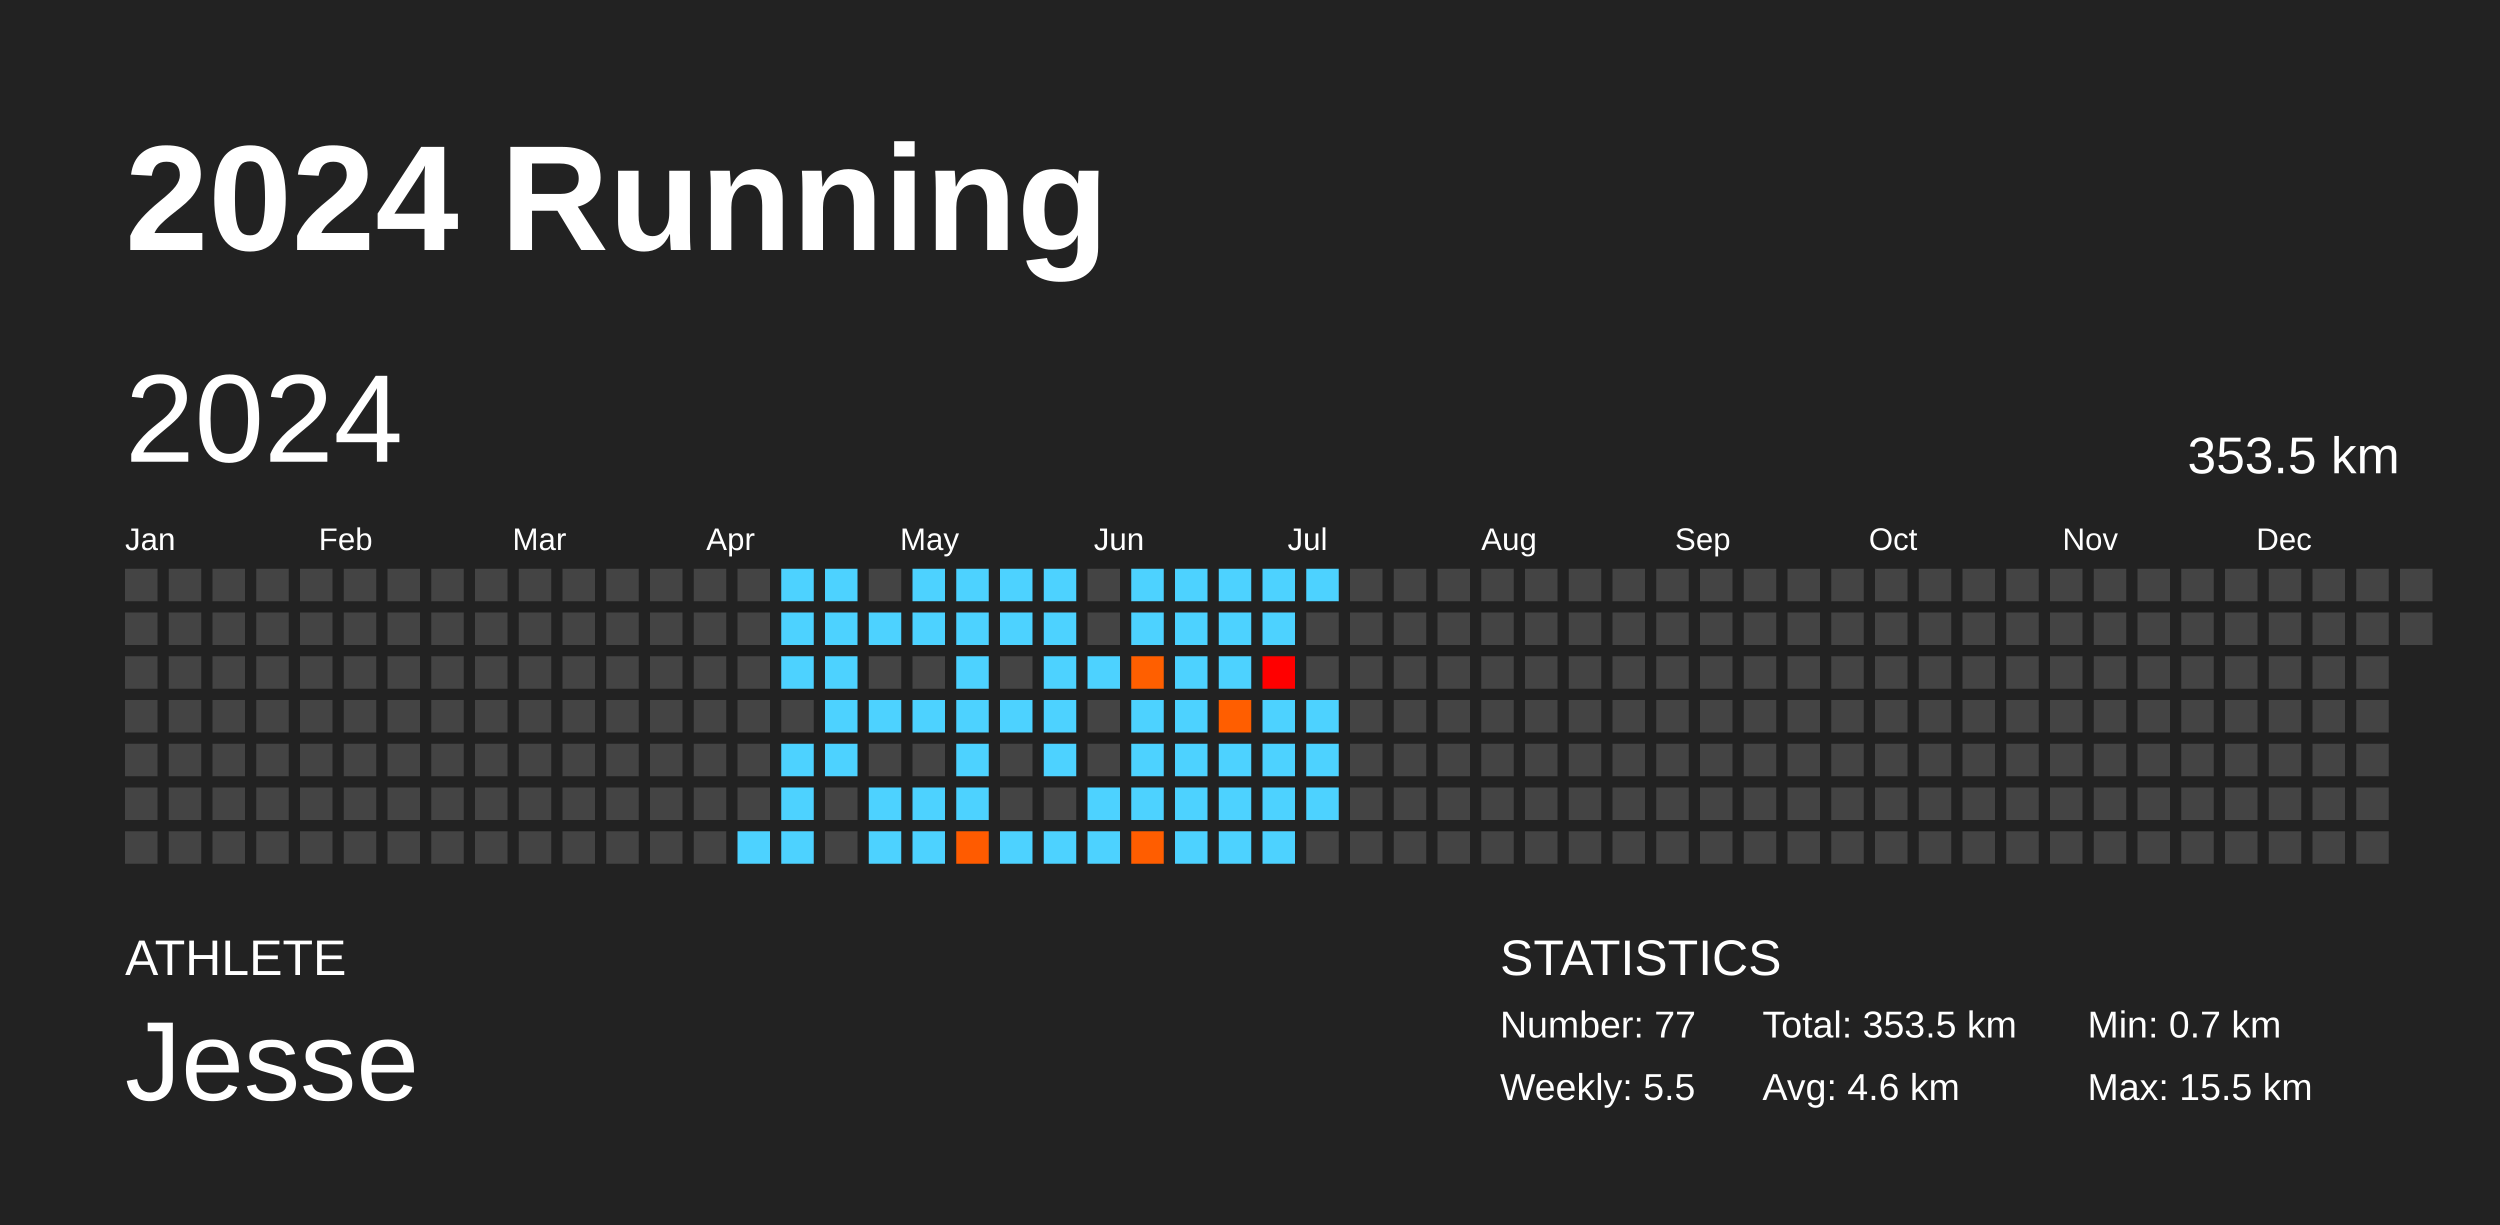
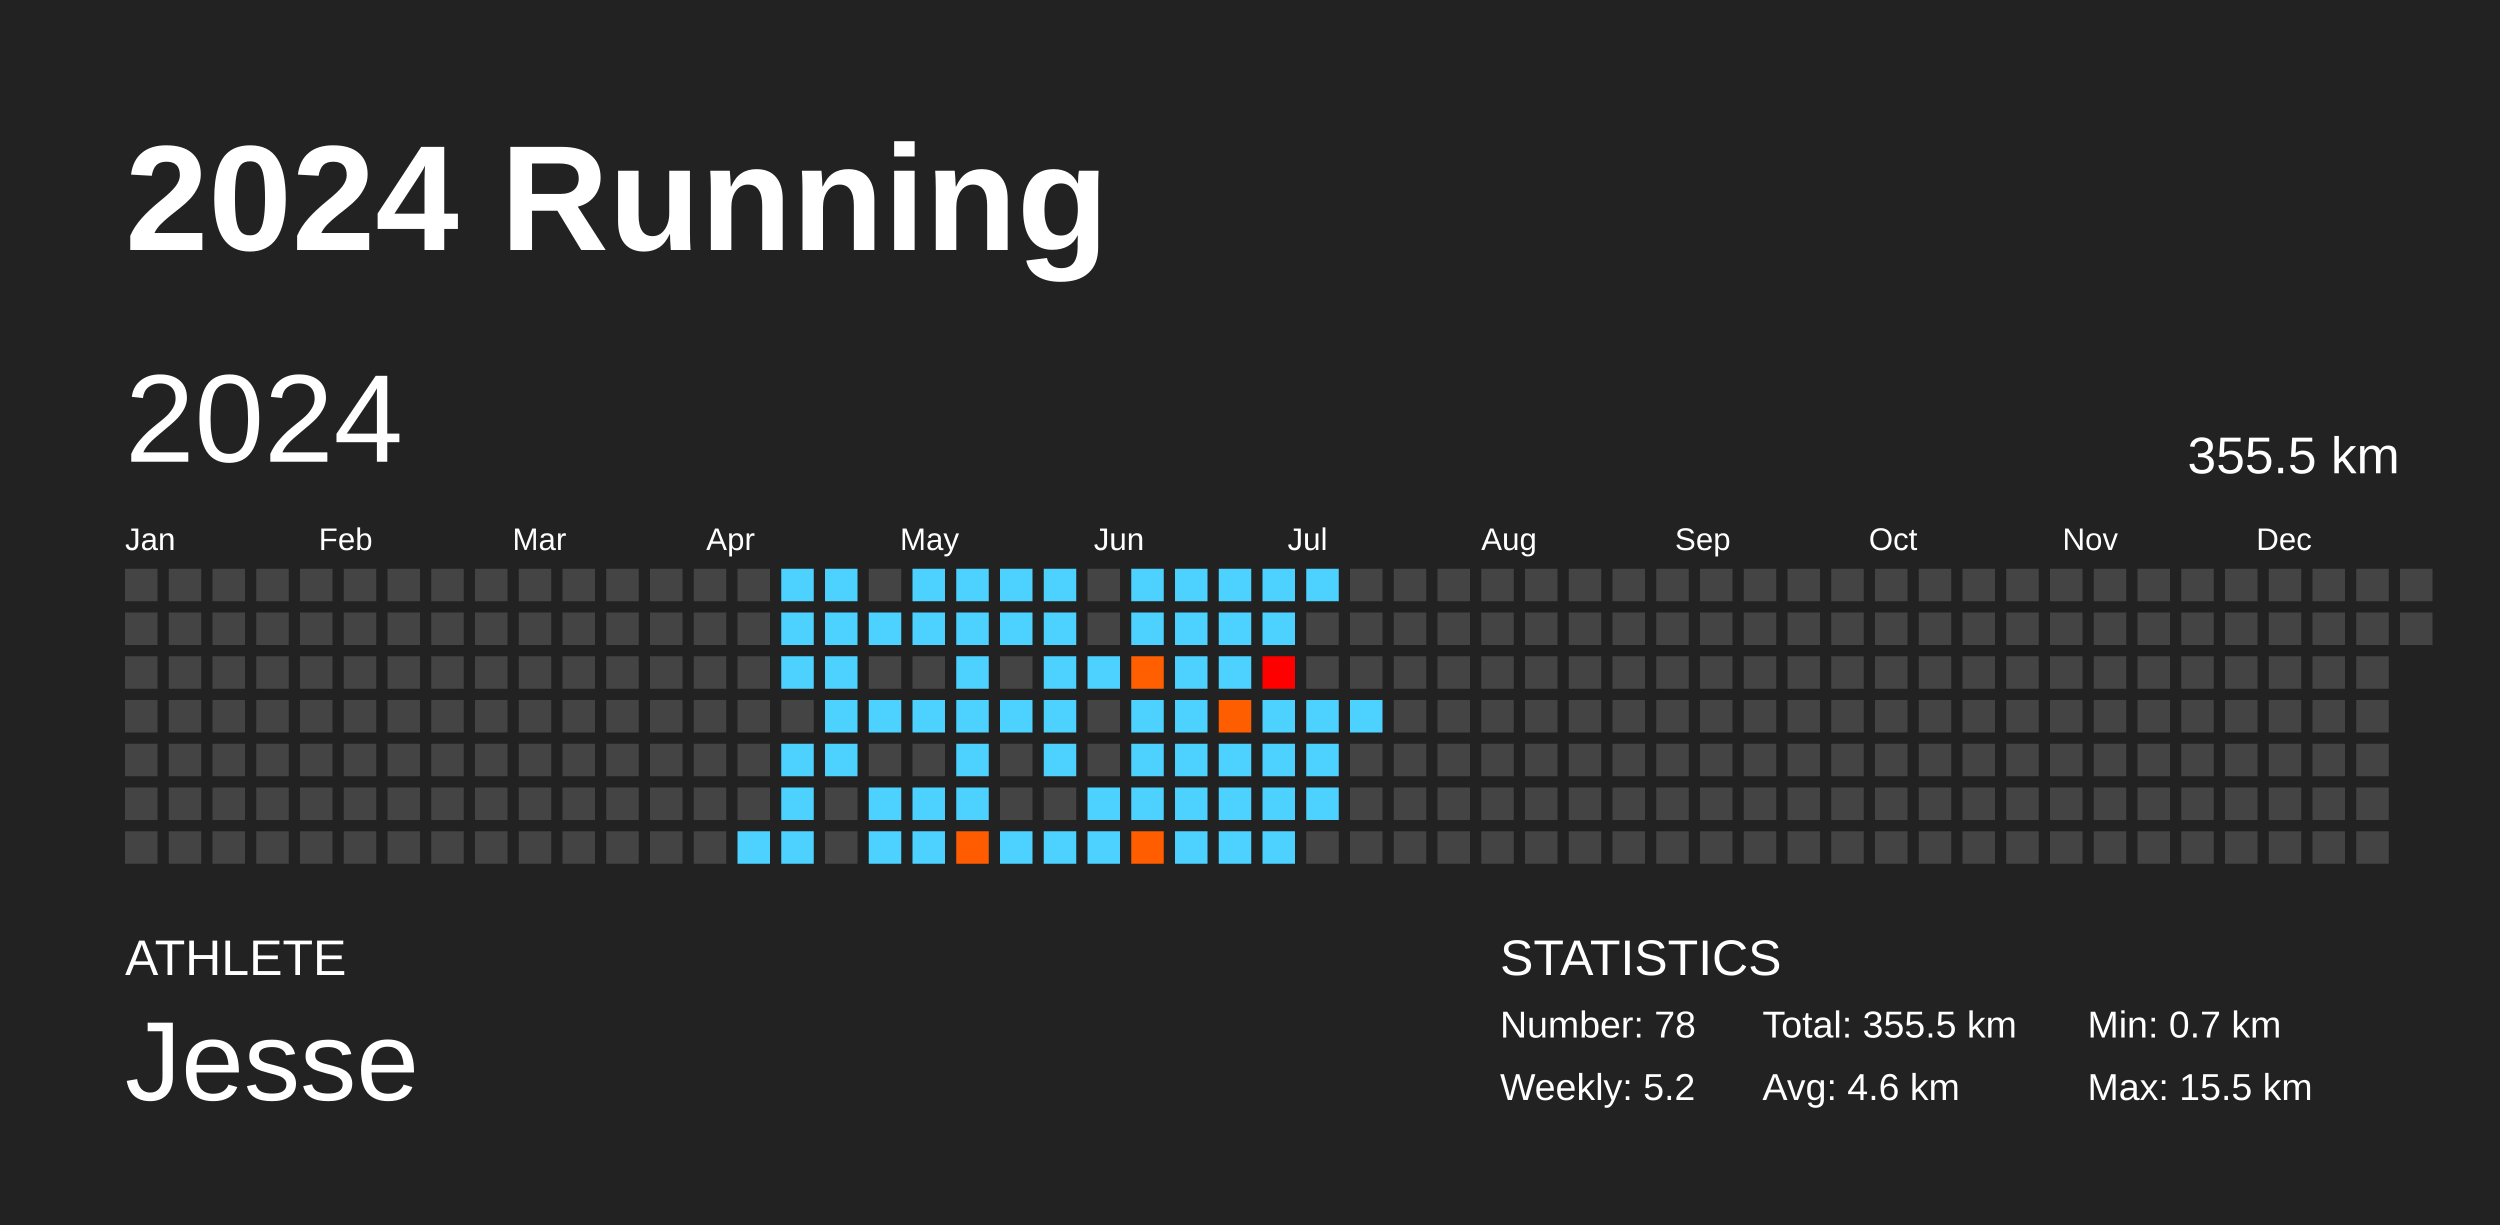
<svg xmlns="http://www.w3.org/2000/svg" baseProfile="full" height="98mm" version="1.1" viewBox="0,0,200,98" width="200mm">
  <defs />
  <rect fill="#222222" height="98" width="200" x="0" y="0" />
  <text fill="#FFFFFF" style="font-size:12px; font-family:Arial; font-weight:bold;" x="10" y="20">2024 Running</text>
  <text fill="#FFFFFF" style="font-size:4px; font-family:Arial" x="10" y="78">ATHLETE</text>
  <text fill="#FFFFFF" style="font-size:9px; font-family:Arial" x="10" y="88">Jesse</text>
  <text fill="#FFFFFF" style="font-size:4px; font-family:Arial" x="120" y="78">STATISTICS</text>
-   <text fill="#FFFFFF" style="font-size:3px; font-family:Arial" x="120" y="83">Number: 77</text>
-   <text fill="#FFFFFF" style="font-size:3px; font-family:Arial" x="120" y="88">Weekly: 5.5</text>
-   <text fill="#FFFFFF" style="font-size:3px; font-family:Arial" x="141" y="83">Total: 353.5 km</text>
+   <text fill="#FFFFFF" style="font-size:3px; font-family:Arial" x="120" y="83">Number: 78</text>
+   <text fill="#FFFFFF" style="font-size:3px; font-family:Arial" x="120" y="88">Weekly: 5.2</text>
+   <text fill="#FFFFFF" style="font-size:3px; font-family:Arial" x="141" y="83">Total: 355.5 km</text>
  <text fill="#FFFFFF" style="font-size:3px; font-family:Arial" x="141" y="88">Avg: 4.6 km</text>
  <text fill="#FFFFFF" style="font-size:3px; font-family:Arial" x="167" y="83">Min: 0.7 km</text>
  <text fill="#FFFFFF" style="font-size:3px; font-family:Arial" x="167" y="88">Max: 15.5 km</text>
  <text dominant-baseline="hanging" fill="#FFFFFF" style="font-size:10.0px; font-family:Arial;" x="10" y="30">2024</text>
-   <text dominant-baseline="hanging" fill="#FFFFFF" style="font-size:4.125px; font-family:Arial;" x="175" y="35">353.5 km</text>
+   <text dominant-baseline="hanging" fill="#FFFFFF" style="font-size:4.125px; font-family:Arial;" x="175" y="35">355.5 km</text>
  <text fill="#FFFFFF" style="font-size:2.5px; font-family:Arial" x="10.0" y="44">Jan</text>
  <text fill="#FFFFFF" style="font-size:2.5px; font-family:Arial" x="25.5" y="44">Feb</text>
  <text fill="#FFFFFF" style="font-size:2.5px; font-family:Arial" x="41.0" y="44">Mar</text>
  <text fill="#FFFFFF" style="font-size:2.5px; font-family:Arial" x="56.5" y="44">Apr</text>
  <text fill="#FFFFFF" style="font-size:2.5px; font-family:Arial" x="72.0" y="44">May</text>
  <text fill="#FFFFFF" style="font-size:2.5px; font-family:Arial" x="87.5" y="44">Jun</text>
  <text fill="#FFFFFF" style="font-size:2.5px; font-family:Arial" x="103.0" y="44">Jul</text>
  <text fill="#FFFFFF" style="font-size:2.5px; font-family:Arial" x="118.5" y="44">Aug</text>
  <text fill="#FFFFFF" style="font-size:2.5px; font-family:Arial" x="134.0" y="44">Sep</text>
  <text fill="#FFFFFF" style="font-size:2.5px; font-family:Arial" x="149.5" y="44">Oct</text>
  <text fill="#FFFFFF" style="font-size:2.5px; font-family:Arial" x="165.0" y="44">Nov</text>
  <text fill="#FFFFFF" style="font-size:2.5px; font-family:Arial" x="180.5" y="44">Dec</text>
  <rect fill="#444444" height="2.6" width="2.6" x="10.0" y="45.5" />
  <rect fill="#444444" height="2.6" width="2.6" x="10.0" y="49.0" />
  <rect fill="#444444" height="2.6" width="2.6" x="10.0" y="52.5" />
  <rect fill="#444444" height="2.6" width="2.6" x="10.0" y="56.0" />
  <rect fill="#444444" height="2.6" width="2.6" x="10.0" y="59.5" />
  <rect fill="#444444" height="2.6" width="2.6" x="10.0" y="63.0" />
  <rect fill="#444444" height="2.6" width="2.6" x="10.0" y="66.5" />
  <rect fill="#444444" height="2.6" width="2.6" x="13.5" y="45.5" />
  <rect fill="#444444" height="2.6" width="2.6" x="13.5" y="49.0" />
  <rect fill="#444444" height="2.6" width="2.6" x="13.5" y="52.5" />
  <rect fill="#444444" height="2.6" width="2.6" x="13.5" y="56.0" />
  <rect fill="#444444" height="2.6" width="2.6" x="13.5" y="59.5" />
  <rect fill="#444444" height="2.6" width="2.6" x="13.5" y="63.0" />
  <rect fill="#444444" height="2.6" width="2.6" x="13.5" y="66.5" />
  <rect fill="#444444" height="2.6" width="2.6" x="17.0" y="45.5" />
  <rect fill="#444444" height="2.6" width="2.6" x="17.0" y="49.0" />
  <rect fill="#444444" height="2.6" width="2.6" x="17.0" y="52.5" />
  <rect fill="#444444" height="2.6" width="2.6" x="17.0" y="56.0" />
  <rect fill="#444444" height="2.6" width="2.6" x="17.0" y="59.5" />
  <rect fill="#444444" height="2.6" width="2.6" x="17.0" y="63.0" />
  <rect fill="#444444" height="2.6" width="2.6" x="17.0" y="66.5" />
  <rect fill="#444444" height="2.6" width="2.6" x="20.5" y="45.5" />
  <rect fill="#444444" height="2.6" width="2.6" x="20.5" y="49.0" />
  <rect fill="#444444" height="2.6" width="2.6" x="20.5" y="52.5" />
  <rect fill="#444444" height="2.6" width="2.6" x="20.5" y="56.0" />
  <rect fill="#444444" height="2.6" width="2.6" x="20.5" y="59.5" />
  <rect fill="#444444" height="2.6" width="2.6" x="20.5" y="63.0" />
  <rect fill="#444444" height="2.6" width="2.6" x="20.5" y="66.5" />
  <rect fill="#444444" height="2.6" width="2.6" x="24.0" y="45.5" />
  <rect fill="#444444" height="2.6" width="2.6" x="24.0" y="49.0" />
  <rect fill="#444444" height="2.6" width="2.6" x="24.0" y="52.5" />
  <rect fill="#444444" height="2.6" width="2.6" x="24.0" y="56.0" />
  <rect fill="#444444" height="2.6" width="2.6" x="24.0" y="59.5" />
  <rect fill="#444444" height="2.6" width="2.6" x="24.0" y="63.0" />
  <rect fill="#444444" height="2.6" width="2.6" x="24.0" y="66.5" />
  <rect fill="#444444" height="2.6" width="2.6" x="27.5" y="45.5" />
  <rect fill="#444444" height="2.6" width="2.6" x="27.5" y="49.0" />
  <rect fill="#444444" height="2.6" width="2.6" x="27.5" y="52.5" />
  <rect fill="#444444" height="2.6" width="2.6" x="27.5" y="56.0" />
  <rect fill="#444444" height="2.6" width="2.6" x="27.5" y="59.5" />
  <rect fill="#444444" height="2.6" width="2.6" x="27.5" y="63.0" />
  <rect fill="#444444" height="2.6" width="2.6" x="27.5" y="66.5" />
  <rect fill="#444444" height="2.6" width="2.6" x="31.0" y="45.5" />
  <rect fill="#444444" height="2.6" width="2.6" x="31.0" y="49.0" />
  <rect fill="#444444" height="2.6" width="2.6" x="31.0" y="52.5" />
  <rect fill="#444444" height="2.6" width="2.6" x="31.0" y="56.0" />
  <rect fill="#444444" height="2.6" width="2.6" x="31.0" y="59.5" />
  <rect fill="#444444" height="2.6" width="2.6" x="31.0" y="63.0" />
  <rect fill="#444444" height="2.6" width="2.6" x="31.0" y="66.5" />
  <rect fill="#444444" height="2.6" width="2.6" x="34.5" y="45.5" />
  <rect fill="#444444" height="2.6" width="2.6" x="34.5" y="49.0" />
  <rect fill="#444444" height="2.6" width="2.6" x="34.5" y="52.5" />
  <rect fill="#444444" height="2.6" width="2.6" x="34.5" y="56.0" />
  <rect fill="#444444" height="2.6" width="2.6" x="34.5" y="59.5" />
  <rect fill="#444444" height="2.6" width="2.6" x="34.5" y="63.0" />
  <rect fill="#444444" height="2.6" width="2.6" x="34.5" y="66.5" />
  <rect fill="#444444" height="2.6" width="2.6" x="38.0" y="45.5" />
  <rect fill="#444444" height="2.6" width="2.6" x="38.0" y="49.0" />
  <rect fill="#444444" height="2.6" width="2.6" x="38.0" y="52.5" />
  <rect fill="#444444" height="2.6" width="2.6" x="38.0" y="56.0" />
  <rect fill="#444444" height="2.6" width="2.6" x="38.0" y="59.5" />
  <rect fill="#444444" height="2.6" width="2.6" x="38.0" y="63.0" />
  <rect fill="#444444" height="2.6" width="2.6" x="38.0" y="66.5" />
  <rect fill="#444444" height="2.6" width="2.6" x="41.5" y="45.5" />
  <rect fill="#444444" height="2.6" width="2.6" x="41.5" y="49.0" />
  <rect fill="#444444" height="2.6" width="2.6" x="41.5" y="52.5" />
  <rect fill="#444444" height="2.6" width="2.6" x="41.5" y="56.0" />
  <rect fill="#444444" height="2.6" width="2.6" x="41.5" y="59.5" />
  <rect fill="#444444" height="2.6" width="2.6" x="41.5" y="63.0" />
  <rect fill="#444444" height="2.6" width="2.6" x="41.5" y="66.5" />
  <rect fill="#444444" height="2.6" width="2.6" x="45.0" y="45.5" />
  <rect fill="#444444" height="2.6" width="2.6" x="45.0" y="49.0" />
  <rect fill="#444444" height="2.6" width="2.6" x="45.0" y="52.5" />
  <rect fill="#444444" height="2.6" width="2.6" x="45.0" y="56.0" />
  <rect fill="#444444" height="2.6" width="2.6" x="45.0" y="59.5" />
  <rect fill="#444444" height="2.6" width="2.6" x="45.0" y="63.0" />
  <rect fill="#444444" height="2.6" width="2.6" x="45.0" y="66.5" />
  <rect fill="#444444" height="2.6" width="2.6" x="48.5" y="45.5" />
  <rect fill="#444444" height="2.6" width="2.6" x="48.5" y="49.0" />
  <rect fill="#444444" height="2.6" width="2.6" x="48.5" y="52.5" />
  <rect fill="#444444" height="2.6" width="2.6" x="48.5" y="56.0" />
  <rect fill="#444444" height="2.6" width="2.6" x="48.5" y="59.5" />
  <rect fill="#444444" height="2.6" width="2.6" x="48.5" y="63.0" />
  <rect fill="#444444" height="2.6" width="2.6" x="48.5" y="66.5" />
  <rect fill="#444444" height="2.6" width="2.6" x="52.0" y="45.5" />
  <rect fill="#444444" height="2.6" width="2.6" x="52.0" y="49.0" />
  <rect fill="#444444" height="2.6" width="2.6" x="52.0" y="52.5" />
  <rect fill="#444444" height="2.6" width="2.6" x="52.0" y="56.0" />
  <rect fill="#444444" height="2.6" width="2.6" x="52.0" y="59.5" />
  <rect fill="#444444" height="2.6" width="2.6" x="52.0" y="63.0" />
  <rect fill="#444444" height="2.6" width="2.6" x="52.0" y="66.5" />
  <rect fill="#444444" height="2.6" width="2.6" x="55.5" y="45.5" />
  <rect fill="#444444" height="2.6" width="2.6" x="55.5" y="49.0" />
  <rect fill="#444444" height="2.6" width="2.6" x="55.5" y="52.5" />
  <rect fill="#444444" height="2.6" width="2.6" x="55.5" y="56.0" />
  <rect fill="#444444" height="2.6" width="2.6" x="55.5" y="59.5" />
  <rect fill="#444444" height="2.6" width="2.6" x="55.5" y="63.0" />
  <rect fill="#444444" height="2.6" width="2.6" x="55.5" y="66.5" />
  <rect fill="#444444" height="2.6" width="2.6" x="59.0" y="45.5" />
  <rect fill="#444444" height="2.6" width="2.6" x="59.0" y="49.0" />
  <rect fill="#444444" height="2.6" width="2.6" x="59.0" y="52.5" />
  <rect fill="#444444" height="2.6" width="2.6" x="59.0" y="56.0" />
  <rect fill="#444444" height="2.6" width="2.6" x="59.0" y="59.5" />
  <rect fill="#444444" height="2.6" width="2.6" x="59.0" y="63.0" />
  <rect fill="#4dd2ff" height="2.6" width="2.6" x="59.0" y="66.5" />
  <rect fill="#4dd2ff" height="2.6" width="2.6" x="62.5" y="45.5" />
  <rect fill="#4dd2ff" height="2.6" width="2.6" x="62.5" y="49.0" />
  <rect fill="#4dd2ff" height="2.6" width="2.6" x="62.5" y="52.5" />
  <rect fill="#444444" height="2.6" width="2.6" x="62.5" y="56.0" />
  <rect fill="#4dd2ff" height="2.6" width="2.6" x="62.5" y="59.5" />
  <rect fill="#4dd2ff" height="2.6" width="2.6" x="62.5" y="63.0" />
  <rect fill="#4dd2ff" height="2.6" width="2.6" x="62.5" y="66.5" />
  <rect fill="#4dd2ff" height="2.6" width="2.6" x="66.0" y="45.5" />
  <rect fill="#4dd2ff" height="2.6" width="2.6" x="66.0" y="49.0" />
  <rect fill="#4dd2ff" height="2.6" width="2.6" x="66.0" y="52.5" />
  <rect fill="#4dd2ff" height="2.6" width="2.6" x="66.0" y="56.0" />
  <rect fill="#4dd2ff" height="2.6" width="2.6" x="66.0" y="59.5" />
  <rect fill="#444444" height="2.6" width="2.6" x="66.0" y="63.0" />
  <rect fill="#444444" height="2.6" width="2.6" x="66.0" y="66.5" />
  <rect fill="#444444" height="2.6" width="2.6" x="69.5" y="45.5" />
  <rect fill="#4dd2ff" height="2.6" width="2.6" x="69.5" y="49.0" />
  <rect fill="#444444" height="2.6" width="2.6" x="69.5" y="52.5" />
  <rect fill="#4dd2ff" height="2.6" width="2.6" x="69.5" y="56.0" />
  <rect fill="#444444" height="2.6" width="2.6" x="69.5" y="59.5" />
  <rect fill="#4dd2ff" height="2.6" width="2.6" x="69.5" y="63.0" />
  <rect fill="#4dd2ff" height="2.6" width="2.6" x="69.5" y="66.5" />
  <rect fill="#4dd2ff" height="2.6" width="2.6" x="73.0" y="45.5" />
  <rect fill="#4dd2ff" height="2.6" width="2.6" x="73.0" y="49.0" />
  <rect fill="#444444" height="2.6" width="2.6" x="73.0" y="52.5" />
  <rect fill="#4dd2ff" height="2.6" width="2.6" x="73.0" y="56.0" />
  <rect fill="#444444" height="2.6" width="2.6" x="73.0" y="59.5" />
  <rect fill="#4dd2ff" height="2.6" width="2.6" x="73.0" y="63.0" />
  <rect fill="#4dd2ff" height="2.6" width="2.6" x="73.0" y="66.5" />
  <rect fill="#4dd2ff" height="2.6" width="2.6" x="76.5" y="45.5" />
  <rect fill="#4dd2ff" height="2.6" width="2.6" x="76.5" y="49.0" />
  <rect fill="#4dd2ff" height="2.6" width="2.6" x="76.5" y="52.5" />
  <rect fill="#4dd2ff" height="2.6" width="2.6" x="76.5" y="56.0" />
  <rect fill="#4dd2ff" height="2.6" width="2.6" x="76.5" y="59.5" />
  <rect fill="#4dd2ff" height="2.6" width="2.6" x="76.5" y="63.0" />
  <rect fill="#ff5b00" height="2.6" width="2.6" x="76.5" y="66.5" />
  <rect fill="#4dd2ff" height="2.6" width="2.6" x="80.0" y="45.5" />
  <rect fill="#4dd2ff" height="2.6" width="2.6" x="80.0" y="49.0" />
  <rect fill="#444444" height="2.6" width="2.6" x="80.0" y="52.5" />
  <rect fill="#4dd2ff" height="2.6" width="2.6" x="80.0" y="56.0" />
  <rect fill="#444444" height="2.6" width="2.6" x="80.0" y="59.5" />
  <rect fill="#444444" height="2.6" width="2.6" x="80.0" y="63.0" />
  <rect fill="#4dd2ff" height="2.6" width="2.6" x="80.0" y="66.5" />
  <rect fill="#4dd2ff" height="2.6" width="2.6" x="83.5" y="45.5" />
  <rect fill="#4dd2ff" height="2.6" width="2.6" x="83.5" y="49.0" />
  <rect fill="#4dd2ff" height="2.6" width="2.6" x="83.5" y="52.5" />
  <rect fill="#4dd2ff" height="2.6" width="2.6" x="83.5" y="56.0" />
  <rect fill="#4dd2ff" height="2.6" width="2.6" x="83.5" y="59.5" />
  <rect fill="#444444" height="2.6" width="2.6" x="83.5" y="63.0" />
  <rect fill="#4dd2ff" height="2.6" width="2.6" x="83.5" y="66.5" />
  <rect fill="#444444" height="2.6" width="2.6" x="87.0" y="45.5" />
  <rect fill="#444444" height="2.6" width="2.6" x="87.0" y="49.0" />
  <rect fill="#4dd2ff" height="2.6" width="2.6" x="87.0" y="52.5" />
  <rect fill="#444444" height="2.6" width="2.6" x="87.0" y="56.0" />
  <rect fill="#444444" height="2.6" width="2.6" x="87.0" y="59.5" />
  <rect fill="#4dd2ff" height="2.6" width="2.6" x="87.0" y="63.0" />
  <rect fill="#4dd2ff" height="2.6" width="2.6" x="87.0" y="66.5" />
  <rect fill="#4dd2ff" height="2.6" width="2.6" x="90.5" y="45.5" />
  <rect fill="#4dd2ff" height="2.6" width="2.6" x="90.5" y="49.0" />
  <rect fill="#ff5f00" height="2.6" width="2.6" x="90.5" y="52.5" />
  <rect fill="#4dd2ff" height="2.6" width="2.6" x="90.5" y="56.0" />
  <rect fill="#4dd2ff" height="2.6" width="2.6" x="90.5" y="59.5" />
  <rect fill="#4dd2ff" height="2.6" width="2.6" x="90.5" y="63.0" />
  <rect fill="#ff5d00" height="2.6" width="2.6" x="90.5" y="66.5" />
  <rect fill="#4dd2ff" height="2.6" width="2.6" x="94.0" y="45.5" />
  <rect fill="#4dd2ff" height="2.6" width="2.6" x="94.0" y="49.0" />
  <rect fill="#4dd2ff" height="2.6" width="2.6" x="94.0" y="52.5" />
  <rect fill="#4dd2ff" height="2.6" width="2.6" x="94.0" y="56.0" />
  <rect fill="#4dd2ff" height="2.6" width="2.6" x="94.0" y="59.5" />
  <rect fill="#4dd2ff" height="2.6" width="2.6" x="94.0" y="63.0" />
  <rect fill="#4dd2ff" height="2.6" width="2.6" x="94.0" y="66.5" />
  <rect fill="#4dd2ff" height="2.6" width="2.6" x="97.5" y="45.5" />
  <rect fill="#4dd2ff" height="2.6" width="2.6" x="97.5" y="49.0" />
  <rect fill="#4dd2ff" height="2.6" width="2.6" x="97.5" y="52.5" />
  <rect fill="#ff5e00" height="2.6" width="2.6" x="97.5" y="56.0" />
  <rect fill="#4dd2ff" height="2.6" width="2.6" x="97.5" y="59.5" />
  <rect fill="#4dd2ff" height="2.6" width="2.6" x="97.5" y="63.0" />
  <rect fill="#4dd2ff" height="2.6" width="2.6" x="97.5" y="66.5" />
  <rect fill="#4dd2ff" height="2.6" width="2.6" x="101.0" y="45.5" />
  <rect fill="#4dd2ff" height="2.6" width="2.6" x="101.0" y="49.0" />
  <rect fill="#ff0000" height="2.6" width="2.6" x="101.0" y="52.5" />
  <rect fill="#4dd2ff" height="2.6" width="2.6" x="101.0" y="56.0" />
  <rect fill="#4dd2ff" height="2.6" width="2.6" x="101.0" y="59.5" />
  <rect fill="#4dd2ff" height="2.6" width="2.6" x="101.0" y="63.0" />
  <rect fill="#4dd2ff" height="2.6" width="2.6" x="101.0" y="66.5" />
  <rect fill="#4dd2ff" height="2.6" width="2.6" x="104.5" y="45.5" />
  <rect fill="#444444" height="2.6" width="2.6" x="104.5" y="49.0" />
  <rect fill="#444444" height="2.6" width="2.6" x="104.5" y="52.5" />
  <rect fill="#4dd2ff" height="2.6" width="2.6" x="104.5" y="56.0" />
  <rect fill="#4dd2ff" height="2.6" width="2.6" x="104.5" y="59.5" />
  <rect fill="#4dd2ff" height="2.6" width="2.6" x="104.5" y="63.0" />
  <rect fill="#444444" height="2.6" width="2.6" x="104.5" y="66.5" />
  <rect fill="#444444" height="2.6" width="2.6" x="108.0" y="45.5" />
  <rect fill="#444444" height="2.6" width="2.6" x="108.0" y="49.0" />
  <rect fill="#444444" height="2.6" width="2.6" x="108.0" y="52.5" />
-   <rect fill="#444444" height="2.6" width="2.6" x="108.0" y="56.0" />
+   <rect fill="#4dd2ff" height="2.6" width="2.6" x="108.0" y="56.0" />
  <rect fill="#444444" height="2.6" width="2.6" x="108.0" y="59.5" />
  <rect fill="#444444" height="2.6" width="2.6" x="108.0" y="63.0" />
  <rect fill="#444444" height="2.6" width="2.6" x="108.0" y="66.5" />
  <rect fill="#444444" height="2.6" width="2.6" x="111.5" y="45.5" />
  <rect fill="#444444" height="2.6" width="2.6" x="111.5" y="49.0" />
  <rect fill="#444444" height="2.6" width="2.6" x="111.5" y="52.5" />
  <rect fill="#444444" height="2.6" width="2.6" x="111.5" y="56.0" />
  <rect fill="#444444" height="2.6" width="2.6" x="111.5" y="59.5" />
  <rect fill="#444444" height="2.6" width="2.6" x="111.5" y="63.0" />
  <rect fill="#444444" height="2.6" width="2.6" x="111.5" y="66.5" />
  <rect fill="#444444" height="2.6" width="2.6" x="115.0" y="45.5" />
  <rect fill="#444444" height="2.6" width="2.6" x="115.0" y="49.0" />
  <rect fill="#444444" height="2.6" width="2.6" x="115.0" y="52.5" />
  <rect fill="#444444" height="2.6" width="2.6" x="115.0" y="56.0" />
  <rect fill="#444444" height="2.6" width="2.6" x="115.0" y="59.5" />
  <rect fill="#444444" height="2.6" width="2.6" x="115.0" y="63.0" />
  <rect fill="#444444" height="2.6" width="2.6" x="115.0" y="66.5" />
  <rect fill="#444444" height="2.6" width="2.6" x="118.5" y="45.5" />
  <rect fill="#444444" height="2.6" width="2.6" x="118.5" y="49.0" />
  <rect fill="#444444" height="2.6" width="2.6" x="118.5" y="52.5" />
  <rect fill="#444444" height="2.6" width="2.6" x="118.5" y="56.0" />
  <rect fill="#444444" height="2.6" width="2.6" x="118.5" y="59.5" />
  <rect fill="#444444" height="2.6" width="2.6" x="118.5" y="63.0" />
  <rect fill="#444444" height="2.6" width="2.6" x="118.5" y="66.5" />
  <rect fill="#444444" height="2.6" width="2.6" x="122.0" y="45.5" />
  <rect fill="#444444" height="2.6" width="2.6" x="122.0" y="49.0" />
  <rect fill="#444444" height="2.6" width="2.6" x="122.0" y="52.5" />
  <rect fill="#444444" height="2.6" width="2.6" x="122.0" y="56.0" />
  <rect fill="#444444" height="2.6" width="2.6" x="122.0" y="59.5" />
  <rect fill="#444444" height="2.6" width="2.6" x="122.0" y="63.0" />
  <rect fill="#444444" height="2.6" width="2.6" x="122.0" y="66.5" />
  <rect fill="#444444" height="2.6" width="2.6" x="125.5" y="45.5" />
  <rect fill="#444444" height="2.6" width="2.6" x="125.5" y="49.0" />
  <rect fill="#444444" height="2.6" width="2.6" x="125.5" y="52.5" />
  <rect fill="#444444" height="2.6" width="2.6" x="125.5" y="56.0" />
  <rect fill="#444444" height="2.6" width="2.6" x="125.5" y="59.5" />
  <rect fill="#444444" height="2.6" width="2.6" x="125.5" y="63.0" />
  <rect fill="#444444" height="2.6" width="2.6" x="125.5" y="66.5" />
  <rect fill="#444444" height="2.6" width="2.6" x="129.0" y="45.5" />
  <rect fill="#444444" height="2.6" width="2.6" x="129.0" y="49.0" />
  <rect fill="#444444" height="2.6" width="2.6" x="129.0" y="52.5" />
  <rect fill="#444444" height="2.6" width="2.6" x="129.0" y="56.0" />
  <rect fill="#444444" height="2.6" width="2.6" x="129.0" y="59.5" />
  <rect fill="#444444" height="2.6" width="2.6" x="129.0" y="63.0" />
  <rect fill="#444444" height="2.6" width="2.6" x="129.0" y="66.5" />
  <rect fill="#444444" height="2.6" width="2.6" x="132.5" y="45.5" />
  <rect fill="#444444" height="2.6" width="2.6" x="132.5" y="49.0" />
  <rect fill="#444444" height="2.6" width="2.6" x="132.5" y="52.5" />
  <rect fill="#444444" height="2.6" width="2.6" x="132.5" y="56.0" />
  <rect fill="#444444" height="2.6" width="2.6" x="132.5" y="59.5" />
  <rect fill="#444444" height="2.6" width="2.6" x="132.5" y="63.0" />
  <rect fill="#444444" height="2.6" width="2.6" x="132.5" y="66.5" />
  <rect fill="#444444" height="2.6" width="2.6" x="136.0" y="45.5" />
  <rect fill="#444444" height="2.6" width="2.6" x="136.0" y="49.0" />
  <rect fill="#444444" height="2.6" width="2.6" x="136.0" y="52.5" />
  <rect fill="#444444" height="2.6" width="2.6" x="136.0" y="56.0" />
  <rect fill="#444444" height="2.6" width="2.6" x="136.0" y="59.5" />
  <rect fill="#444444" height="2.6" width="2.6" x="136.0" y="63.0" />
  <rect fill="#444444" height="2.6" width="2.6" x="136.0" y="66.5" />
  <rect fill="#444444" height="2.6" width="2.6" x="139.5" y="45.5" />
  <rect fill="#444444" height="2.6" width="2.6" x="139.5" y="49.0" />
  <rect fill="#444444" height="2.6" width="2.6" x="139.5" y="52.5" />
  <rect fill="#444444" height="2.6" width="2.6" x="139.5" y="56.0" />
  <rect fill="#444444" height="2.6" width="2.6" x="139.5" y="59.5" />
  <rect fill="#444444" height="2.6" width="2.6" x="139.5" y="63.0" />
  <rect fill="#444444" height="2.6" width="2.6" x="139.5" y="66.5" />
  <rect fill="#444444" height="2.6" width="2.6" x="143.0" y="45.5" />
  <rect fill="#444444" height="2.6" width="2.6" x="143.0" y="49.0" />
  <rect fill="#444444" height="2.6" width="2.6" x="143.0" y="52.5" />
  <rect fill="#444444" height="2.6" width="2.6" x="143.0" y="56.0" />
  <rect fill="#444444" height="2.6" width="2.6" x="143.0" y="59.5" />
  <rect fill="#444444" height="2.6" width="2.6" x="143.0" y="63.0" />
  <rect fill="#444444" height="2.6" width="2.6" x="143.0" y="66.5" />
  <rect fill="#444444" height="2.6" width="2.6" x="146.5" y="45.5" />
  <rect fill="#444444" height="2.6" width="2.6" x="146.5" y="49.0" />
  <rect fill="#444444" height="2.6" width="2.6" x="146.5" y="52.5" />
  <rect fill="#444444" height="2.6" width="2.6" x="146.5" y="56.0" />
  <rect fill="#444444" height="2.6" width="2.6" x="146.5" y="59.5" />
  <rect fill="#444444" height="2.6" width="2.6" x="146.5" y="63.0" />
  <rect fill="#444444" height="2.6" width="2.6" x="146.5" y="66.5" />
  <rect fill="#444444" height="2.6" width="2.6" x="150.0" y="45.5" />
  <rect fill="#444444" height="2.6" width="2.6" x="150.0" y="49.0" />
  <rect fill="#444444" height="2.6" width="2.6" x="150.0" y="52.5" />
  <rect fill="#444444" height="2.6" width="2.6" x="150.0" y="56.0" />
  <rect fill="#444444" height="2.6" width="2.6" x="150.0" y="59.5" />
  <rect fill="#444444" height="2.6" width="2.6" x="150.0" y="63.0" />
  <rect fill="#444444" height="2.6" width="2.6" x="150.0" y="66.5" />
  <rect fill="#444444" height="2.6" width="2.6" x="153.5" y="45.5" />
  <rect fill="#444444" height="2.6" width="2.6" x="153.5" y="49.0" />
  <rect fill="#444444" height="2.6" width="2.6" x="153.5" y="52.5" />
  <rect fill="#444444" height="2.6" width="2.6" x="153.5" y="56.0" />
  <rect fill="#444444" height="2.6" width="2.6" x="153.5" y="59.5" />
  <rect fill="#444444" height="2.6" width="2.6" x="153.5" y="63.0" />
  <rect fill="#444444" height="2.6" width="2.6" x="153.5" y="66.5" />
  <rect fill="#444444" height="2.6" width="2.6" x="157.0" y="45.5" />
  <rect fill="#444444" height="2.6" width="2.6" x="157.0" y="49.0" />
  <rect fill="#444444" height="2.6" width="2.6" x="157.0" y="52.5" />
  <rect fill="#444444" height="2.6" width="2.6" x="157.0" y="56.0" />
  <rect fill="#444444" height="2.6" width="2.6" x="157.0" y="59.5" />
  <rect fill="#444444" height="2.6" width="2.6" x="157.0" y="63.0" />
  <rect fill="#444444" height="2.6" width="2.6" x="157.0" y="66.5" />
  <rect fill="#444444" height="2.6" width="2.6" x="160.5" y="45.5" />
  <rect fill="#444444" height="2.6" width="2.6" x="160.5" y="49.0" />
  <rect fill="#444444" height="2.6" width="2.6" x="160.5" y="52.5" />
  <rect fill="#444444" height="2.6" width="2.6" x="160.5" y="56.0" />
  <rect fill="#444444" height="2.6" width="2.6" x="160.5" y="59.5" />
  <rect fill="#444444" height="2.6" width="2.6" x="160.5" y="63.0" />
  <rect fill="#444444" height="2.6" width="2.6" x="160.5" y="66.5" />
  <rect fill="#444444" height="2.6" width="2.6" x="164.0" y="45.5" />
  <rect fill="#444444" height="2.6" width="2.6" x="164.0" y="49.0" />
  <rect fill="#444444" height="2.6" width="2.6" x="164.0" y="52.5" />
  <rect fill="#444444" height="2.6" width="2.6" x="164.0" y="56.0" />
  <rect fill="#444444" height="2.6" width="2.6" x="164.0" y="59.5" />
  <rect fill="#444444" height="2.6" width="2.6" x="164.0" y="63.0" />
  <rect fill="#444444" height="2.6" width="2.6" x="164.0" y="66.5" />
  <rect fill="#444444" height="2.6" width="2.6" x="167.5" y="45.5" />
  <rect fill="#444444" height="2.6" width="2.6" x="167.5" y="49.0" />
  <rect fill="#444444" height="2.6" width="2.6" x="167.5" y="52.5" />
  <rect fill="#444444" height="2.6" width="2.6" x="167.5" y="56.0" />
  <rect fill="#444444" height="2.6" width="2.6" x="167.5" y="59.5" />
  <rect fill="#444444" height="2.6" width="2.6" x="167.5" y="63.0" />
  <rect fill="#444444" height="2.6" width="2.6" x="167.5" y="66.5" />
  <rect fill="#444444" height="2.6" width="2.6" x="171.0" y="45.5" />
  <rect fill="#444444" height="2.6" width="2.6" x="171.0" y="49.0" />
  <rect fill="#444444" height="2.6" width="2.6" x="171.0" y="52.5" />
  <rect fill="#444444" height="2.6" width="2.6" x="171.0" y="56.0" />
  <rect fill="#444444" height="2.6" width="2.6" x="171.0" y="59.5" />
  <rect fill="#444444" height="2.6" width="2.6" x="171.0" y="63.0" />
  <rect fill="#444444" height="2.6" width="2.6" x="171.0" y="66.5" />
  <rect fill="#444444" height="2.6" width="2.6" x="174.5" y="45.5" />
  <rect fill="#444444" height="2.6" width="2.6" x="174.5" y="49.0" />
  <rect fill="#444444" height="2.6" width="2.6" x="174.5" y="52.5" />
  <rect fill="#444444" height="2.6" width="2.6" x="174.5" y="56.0" />
  <rect fill="#444444" height="2.6" width="2.6" x="174.5" y="59.5" />
  <rect fill="#444444" height="2.6" width="2.6" x="174.5" y="63.0" />
  <rect fill="#444444" height="2.6" width="2.6" x="174.5" y="66.5" />
  <rect fill="#444444" height="2.6" width="2.6" x="178.0" y="45.5" />
  <rect fill="#444444" height="2.6" width="2.6" x="178.0" y="49.0" />
  <rect fill="#444444" height="2.6" width="2.6" x="178.0" y="52.5" />
  <rect fill="#444444" height="2.6" width="2.6" x="178.0" y="56.0" />
  <rect fill="#444444" height="2.6" width="2.6" x="178.0" y="59.5" />
  <rect fill="#444444" height="2.6" width="2.6" x="178.0" y="63.0" />
  <rect fill="#444444" height="2.6" width="2.6" x="178.0" y="66.5" />
  <rect fill="#444444" height="2.6" width="2.6" x="181.5" y="45.5" />
  <rect fill="#444444" height="2.6" width="2.6" x="181.5" y="49.0" />
  <rect fill="#444444" height="2.6" width="2.6" x="181.5" y="52.5" />
  <rect fill="#444444" height="2.6" width="2.6" x="181.5" y="56.0" />
  <rect fill="#444444" height="2.6" width="2.6" x="181.5" y="59.5" />
  <rect fill="#444444" height="2.6" width="2.6" x="181.5" y="63.0" />
  <rect fill="#444444" height="2.6" width="2.6" x="181.5" y="66.5" />
  <rect fill="#444444" height="2.6" width="2.6" x="185.0" y="45.5" />
  <rect fill="#444444" height="2.6" width="2.6" x="185.0" y="49.0" />
  <rect fill="#444444" height="2.6" width="2.6" x="185.0" y="52.5" />
  <rect fill="#444444" height="2.6" width="2.6" x="185.0" y="56.0" />
  <rect fill="#444444" height="2.6" width="2.6" x="185.0" y="59.5" />
  <rect fill="#444444" height="2.6" width="2.6" x="185.0" y="63.0" />
  <rect fill="#444444" height="2.6" width="2.6" x="185.0" y="66.5" />
  <rect fill="#444444" height="2.6" width="2.6" x="188.5" y="45.5" />
  <rect fill="#444444" height="2.6" width="2.6" x="188.5" y="49.0" />
  <rect fill="#444444" height="2.6" width="2.6" x="188.5" y="52.5" />
  <rect fill="#444444" height="2.6" width="2.6" x="188.5" y="56.0" />
  <rect fill="#444444" height="2.6" width="2.6" x="188.5" y="59.5" />
  <rect fill="#444444" height="2.6" width="2.6" x="188.5" y="63.0" />
  <rect fill="#444444" height="2.6" width="2.6" x="188.5" y="66.5" />
  <rect fill="#444444" height="2.6" width="2.6" x="192.0" y="45.5" />
  <rect fill="#444444" height="2.6" width="2.6" x="192.0" y="49.0" />
</svg>
